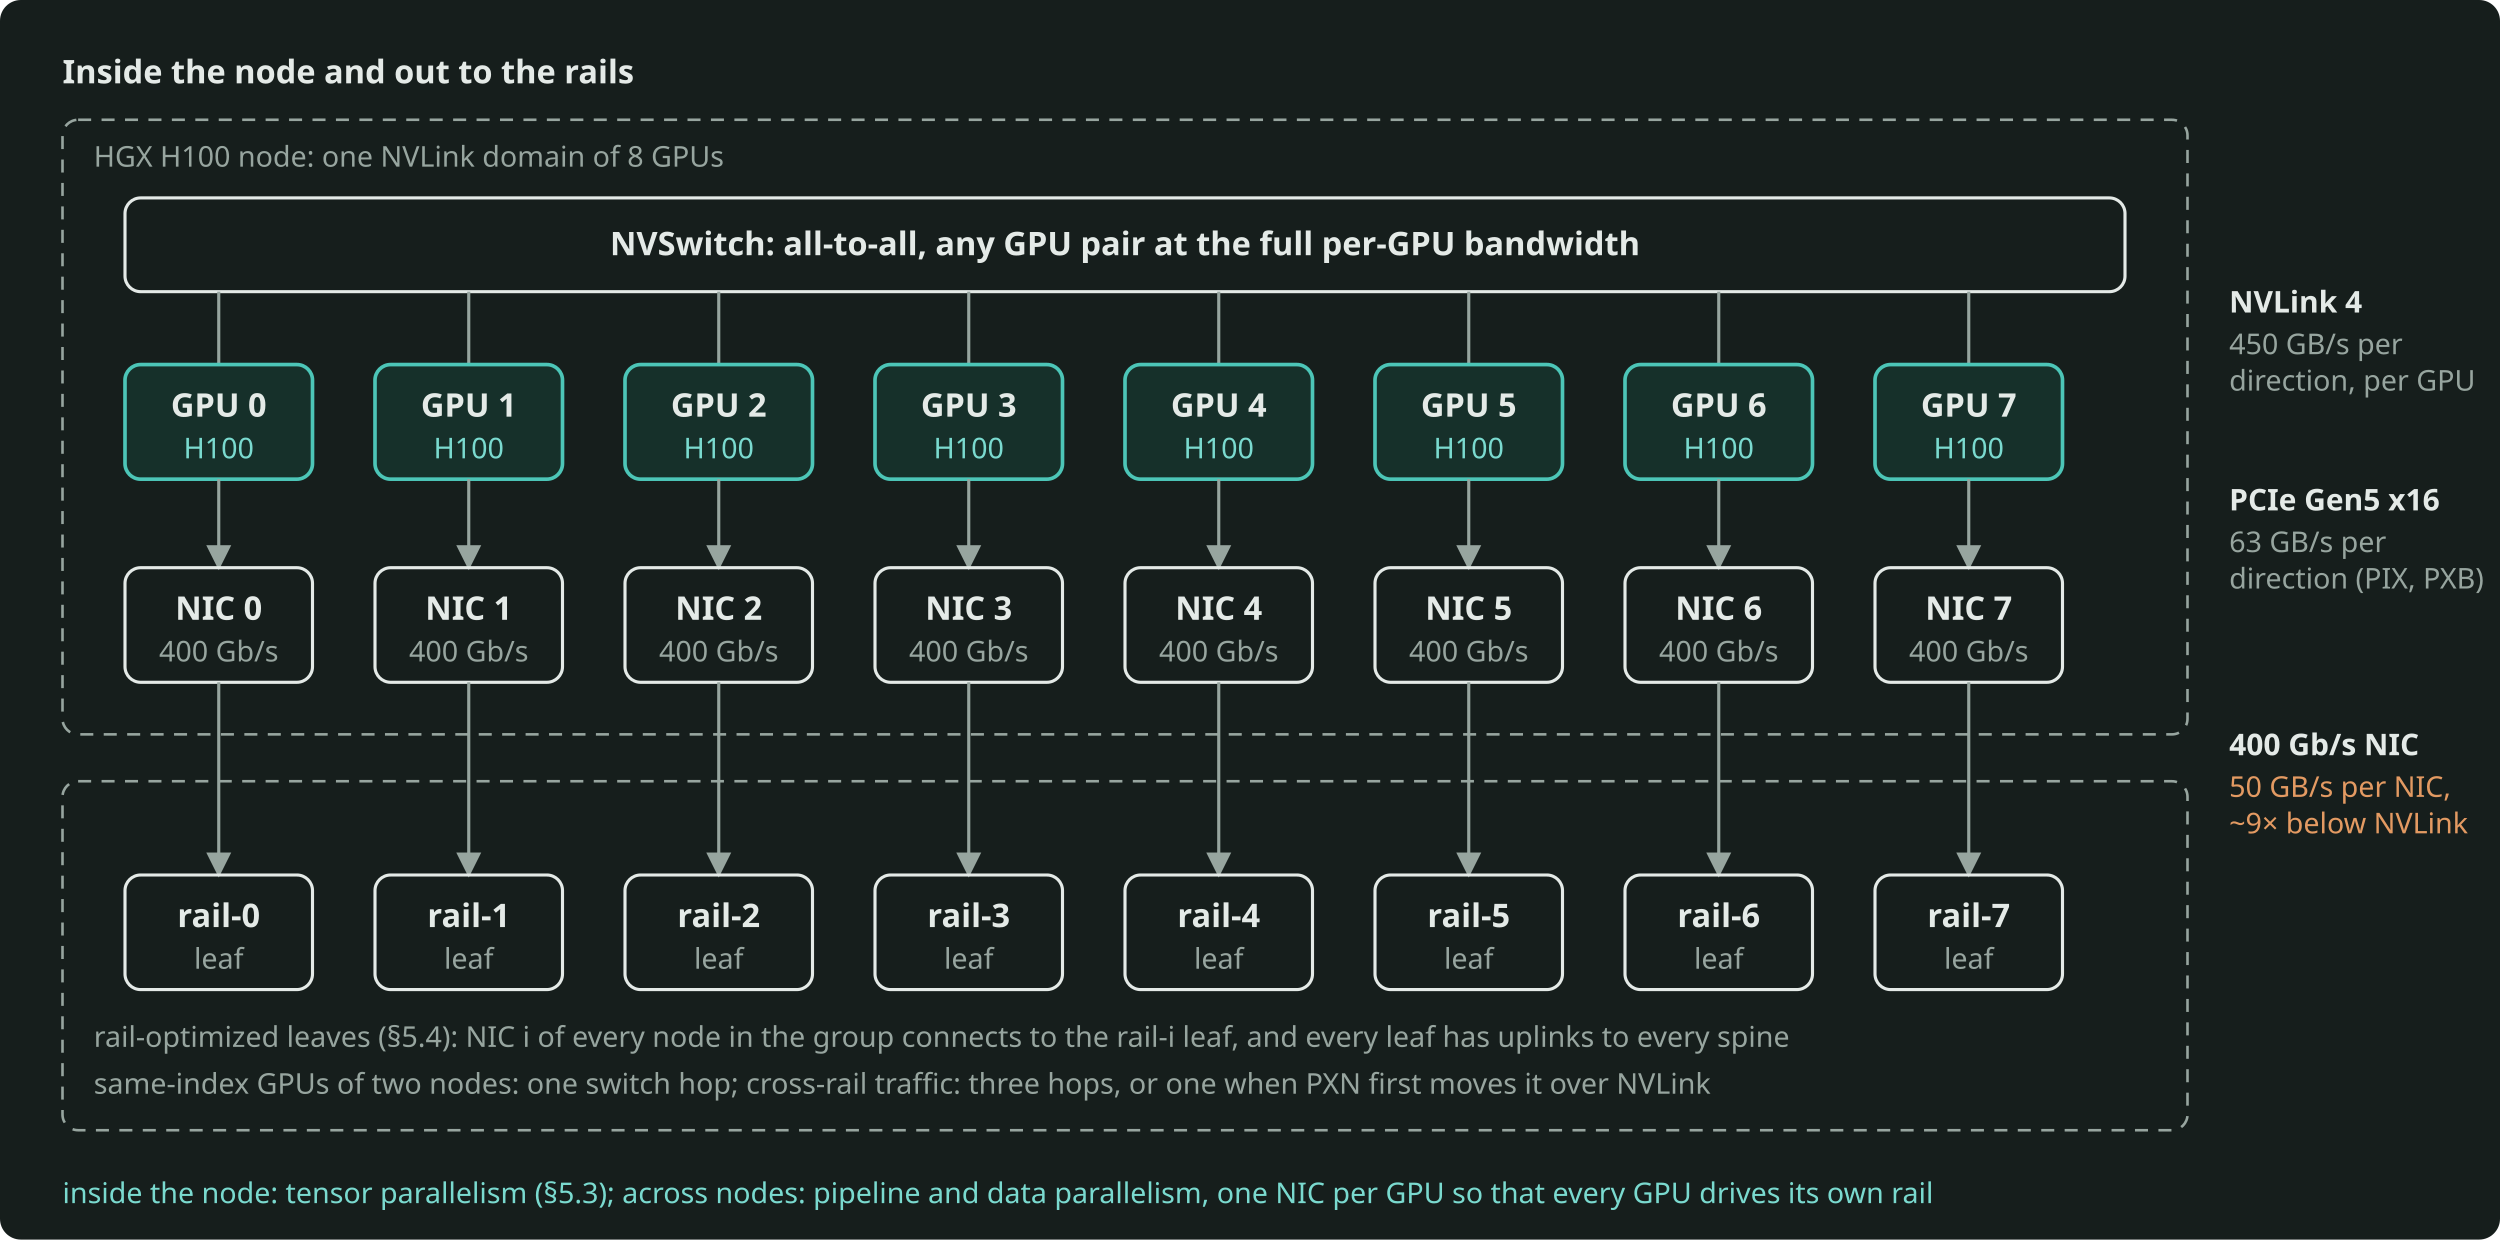
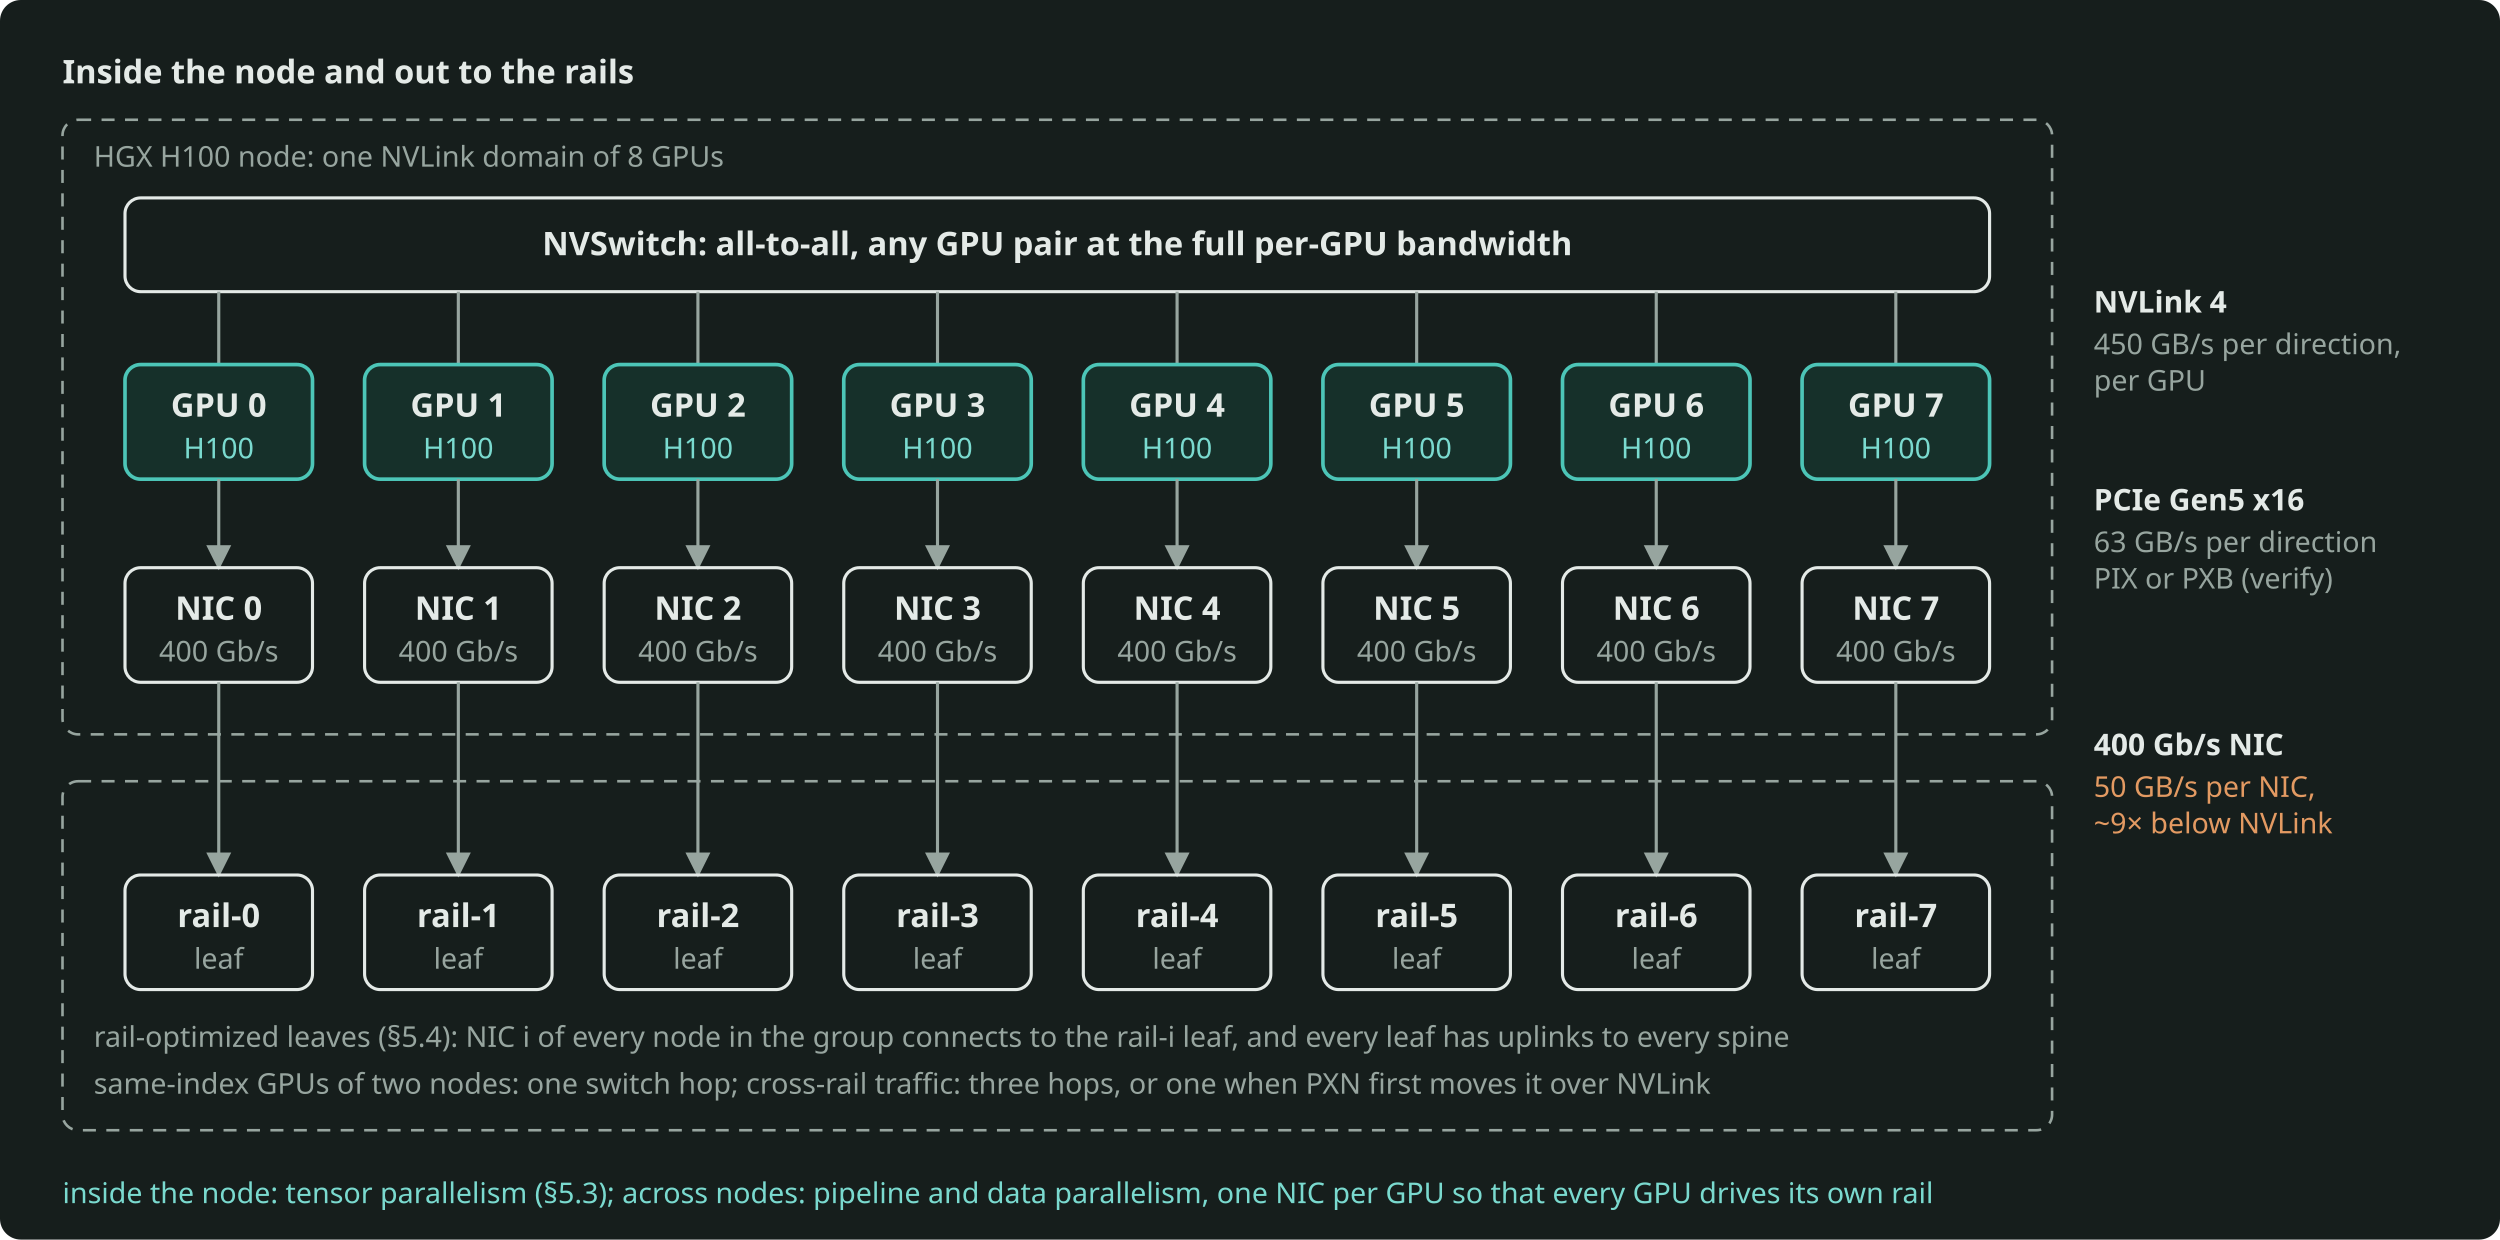
<svg xmlns="http://www.w3.org/2000/svg" width="960" height="476" viewBox="0 0 960 476" role="img" aria-label="One HGX H100 node: NVSwitch joins the 8 GPUs at 450 GB/s per direction, each GPU drives its own 400 Gb/s NIC over PCIe Gen5, and NIC i connects to the rail-i leaf switch." style="color: #E4EAE7">
  <rect x="0" y="0" width="960" height="476" rx="8" fill="#161E1C" />
  <defs>
    <marker id="arr" viewBox="0 0 10 10" refX="9" refY="5" markerWidth="8" markerHeight="8" orient="auto-start-reverse">
      <path d="M0 0 L10 5 L0 10 z" fill="#97A59F" />
    </marker>
    <marker id="arrA" viewBox="0 0 10 10" refX="9" refY="5" markerWidth="8" markerHeight="8" orient="auto-start-reverse">
      <path d="M0 0 L10 5 L0 10 z" fill="#4CC5B7" />
    </marker>
  </defs>
  <g font-family="Bricolage Grotesque, system-ui, sans-serif" font-size="12.5" fill="currentColor">
    <text x="24" y="32" font-weight="600">Inside the node and out to the rails</text>
-     <rect x="24" y="46" width="816" height="236" rx="6" fill="none" stroke="#97A59F" stroke-width="1" stroke-dasharray="5 4" />
+     <rect x="24" y="46" width="764" height="236" rx="6" fill="none" stroke="#97A59F" stroke-width="1" stroke-dasharray="5 4" />
    <text x="36" y="64" font-size="11" fill="#97A59F">HGX H100 node: one NVLink domain of 8 GPUs</text>
-     <rect x="48" y="76" width="768" height="36" rx="6" fill="none" stroke="currentColor" stroke-width="1.2" />
-     <text x="432" y="98" text-anchor="middle" font-weight="600">NVSwitch: all-to-all, any GPU pair at the full per-GPU bandwidth</text>
+     <rect x="48" y="76" width="716" height="36" rx="6" fill="none" stroke="currentColor" stroke-width="1.2" />
+     <text x="406" y="98" text-anchor="middle" font-weight="600">NVSwitch: all-to-all, any GPU pair at the full per-GPU bandwidth</text>
    <line x1="84.0" y1="112" x2="84.0" y2="140" stroke="#97A59F" stroke-width="1.2" />
    <rect x="48.0" y="140" width="72" height="44" rx="6" fill="#16302A" stroke="#4CC5B7" stroke-width="1.4" />
    <text x="84.0" y="160" text-anchor="middle" font-weight="600">GPU 0</text>
    <text x="84.0" y="176" text-anchor="middle" font-size="11" fill="#7ADACF">H100</text>
    <path d="M84.0 184 L84.0 218" fill="none" stroke="#97A59F" stroke-width="1.2" marker-end="url(#arr)" />
    <rect x="48.0" y="218" width="72" height="44" rx="6" fill="none" stroke="currentColor" stroke-width="1.2" />
    <text x="84.0" y="238" text-anchor="middle" font-weight="600">NIC 0</text>
    <text x="84.0" y="254" text-anchor="middle" font-size="11" fill="#97A59F">400 Gb/s</text>
    <path d="M84.0 262 L84.0 336" fill="none" stroke="#97A59F" stroke-width="1.2" marker-end="url(#arr)" />
    <rect x="48.0" y="336" width="72" height="44" rx="6" fill="none" stroke="currentColor" stroke-width="1.2" />
    <text x="84.0" y="356" text-anchor="middle" font-weight="600">rail-0</text>
    <text x="84.0" y="372" text-anchor="middle" font-size="11" fill="#97A59F">leaf</text>
-     <line x1="180.0" y1="112" x2="180.0" y2="140" stroke="#97A59F" stroke-width="1.2" />
-     <rect x="144.0" y="140" width="72" height="44" rx="6" fill="#16302A" stroke="#4CC5B7" stroke-width="1.4" />
-     <text x="180.0" y="160" text-anchor="middle" font-weight="600">GPU 1</text>
-     <text x="180.0" y="176" text-anchor="middle" font-size="11" fill="#7ADACF">H100</text>
-     <path d="M180.0 184 L180.0 218" fill="none" stroke="#97A59F" stroke-width="1.2" marker-end="url(#arr)" />
-     <rect x="144.0" y="218" width="72" height="44" rx="6" fill="none" stroke="currentColor" stroke-width="1.2" />
-     <text x="180.0" y="238" text-anchor="middle" font-weight="600">NIC 1</text>
-     <text x="180.0" y="254" text-anchor="middle" font-size="11" fill="#97A59F">400 Gb/s</text>
-     <path d="M180.0 262 L180.0 336" fill="none" stroke="#97A59F" stroke-width="1.2" marker-end="url(#arr)" />
-     <rect x="144.0" y="336" width="72" height="44" rx="6" fill="none" stroke="currentColor" stroke-width="1.2" />
-     <text x="180.0" y="356" text-anchor="middle" font-weight="600">rail-1</text>
-     <text x="180.0" y="372" text-anchor="middle" font-size="11" fill="#97A59F">leaf</text>
-     <line x1="276.0" y1="112" x2="276.0" y2="140" stroke="#97A59F" stroke-width="1.2" />
-     <rect x="240.0" y="140" width="72" height="44" rx="6" fill="#16302A" stroke="#4CC5B7" stroke-width="1.4" />
-     <text x="276.0" y="160" text-anchor="middle" font-weight="600">GPU 2</text>
-     <text x="276.0" y="176" text-anchor="middle" font-size="11" fill="#7ADACF">H100</text>
-     <path d="M276.0 184 L276.0 218" fill="none" stroke="#97A59F" stroke-width="1.2" marker-end="url(#arr)" />
-     <rect x="240.0" y="218" width="72" height="44" rx="6" fill="none" stroke="currentColor" stroke-width="1.2" />
-     <text x="276.0" y="238" text-anchor="middle" font-weight="600">NIC 2</text>
-     <text x="276.0" y="254" text-anchor="middle" font-size="11" fill="#97A59F">400 Gb/s</text>
-     <path d="M276.0 262 L276.0 336" fill="none" stroke="#97A59F" stroke-width="1.2" marker-end="url(#arr)" />
-     <rect x="240.0" y="336" width="72" height="44" rx="6" fill="none" stroke="currentColor" stroke-width="1.2" />
-     <text x="276.0" y="356" text-anchor="middle" font-weight="600">rail-2</text>
-     <text x="276.0" y="372" text-anchor="middle" font-size="11" fill="#97A59F">leaf</text>
-     <line x1="372.0" y1="112" x2="372.0" y2="140" stroke="#97A59F" stroke-width="1.2" />
-     <rect x="336.0" y="140" width="72" height="44" rx="6" fill="#16302A" stroke="#4CC5B7" stroke-width="1.4" />
-     <text x="372.0" y="160" text-anchor="middle" font-weight="600">GPU 3</text>
-     <text x="372.0" y="176" text-anchor="middle" font-size="11" fill="#7ADACF">H100</text>
-     <path d="M372.0 184 L372.0 218" fill="none" stroke="#97A59F" stroke-width="1.2" marker-end="url(#arr)" />
-     <rect x="336.0" y="218" width="72" height="44" rx="6" fill="none" stroke="currentColor" stroke-width="1.2" />
-     <text x="372.0" y="238" text-anchor="middle" font-weight="600">NIC 3</text>
-     <text x="372.0" y="254" text-anchor="middle" font-size="11" fill="#97A59F">400 Gb/s</text>
-     <path d="M372.0 262 L372.0 336" fill="none" stroke="#97A59F" stroke-width="1.2" marker-end="url(#arr)" />
-     <rect x="336.0" y="336" width="72" height="44" rx="6" fill="none" stroke="currentColor" stroke-width="1.2" />
-     <text x="372.0" y="356" text-anchor="middle" font-weight="600">rail-3</text>
-     <text x="372.0" y="372" text-anchor="middle" font-size="11" fill="#97A59F">leaf</text>
-     <line x1="468.0" y1="112" x2="468.0" y2="140" stroke="#97A59F" stroke-width="1.2" />
-     <rect x="432.0" y="140" width="72" height="44" rx="6" fill="#16302A" stroke="#4CC5B7" stroke-width="1.4" />
-     <text x="468.0" y="160" text-anchor="middle" font-weight="600">GPU 4</text>
-     <text x="468.0" y="176" text-anchor="middle" font-size="11" fill="#7ADACF">H100</text>
-     <path d="M468.0 184 L468.0 218" fill="none" stroke="#97A59F" stroke-width="1.2" marker-end="url(#arr)" />
-     <rect x="432.0" y="218" width="72" height="44" rx="6" fill="none" stroke="currentColor" stroke-width="1.2" />
-     <text x="468.0" y="238" text-anchor="middle" font-weight="600">NIC 4</text>
-     <text x="468.0" y="254" text-anchor="middle" font-size="11" fill="#97A59F">400 Gb/s</text>
-     <path d="M468.0 262 L468.0 336" fill="none" stroke="#97A59F" stroke-width="1.2" marker-end="url(#arr)" />
-     <rect x="432.0" y="336" width="72" height="44" rx="6" fill="none" stroke="currentColor" stroke-width="1.2" />
-     <text x="468.0" y="356" text-anchor="middle" font-weight="600">rail-4</text>
-     <text x="468.0" y="372" text-anchor="middle" font-size="11" fill="#97A59F">leaf</text>
-     <line x1="564.0" y1="112" x2="564.0" y2="140" stroke="#97A59F" stroke-width="1.2" />
-     <rect x="528.0" y="140" width="72" height="44" rx="6" fill="#16302A" stroke="#4CC5B7" stroke-width="1.4" />
-     <text x="564.0" y="160" text-anchor="middle" font-weight="600">GPU 5</text>
-     <text x="564.0" y="176" text-anchor="middle" font-size="11" fill="#7ADACF">H100</text>
-     <path d="M564.0 184 L564.0 218" fill="none" stroke="#97A59F" stroke-width="1.2" marker-end="url(#arr)" />
-     <rect x="528.0" y="218" width="72" height="44" rx="6" fill="none" stroke="currentColor" stroke-width="1.2" />
-     <text x="564.0" y="238" text-anchor="middle" font-weight="600">NIC 5</text>
-     <text x="564.0" y="254" text-anchor="middle" font-size="11" fill="#97A59F">400 Gb/s</text>
-     <path d="M564.0 262 L564.0 336" fill="none" stroke="#97A59F" stroke-width="1.2" marker-end="url(#arr)" />
-     <rect x="528.0" y="336" width="72" height="44" rx="6" fill="none" stroke="currentColor" stroke-width="1.2" />
-     <text x="564.0" y="356" text-anchor="middle" font-weight="600">rail-5</text>
-     <text x="564.0" y="372" text-anchor="middle" font-size="11" fill="#97A59F">leaf</text>
-     <line x1="660.0" y1="112" x2="660.0" y2="140" stroke="#97A59F" stroke-width="1.2" />
-     <rect x="624.0" y="140" width="72" height="44" rx="6" fill="#16302A" stroke="#4CC5B7" stroke-width="1.4" />
-     <text x="660.0" y="160" text-anchor="middle" font-weight="600">GPU 6</text>
-     <text x="660.0" y="176" text-anchor="middle" font-size="11" fill="#7ADACF">H100</text>
-     <path d="M660.0 184 L660.0 218" fill="none" stroke="#97A59F" stroke-width="1.2" marker-end="url(#arr)" />
-     <rect x="624.0" y="218" width="72" height="44" rx="6" fill="none" stroke="currentColor" stroke-width="1.2" />
-     <text x="660.0" y="238" text-anchor="middle" font-weight="600">NIC 6</text>
-     <text x="660.0" y="254" text-anchor="middle" font-size="11" fill="#97A59F">400 Gb/s</text>
-     <path d="M660.0 262 L660.0 336" fill="none" stroke="#97A59F" stroke-width="1.2" marker-end="url(#arr)" />
-     <rect x="624.0" y="336" width="72" height="44" rx="6" fill="none" stroke="currentColor" stroke-width="1.2" />
-     <text x="660.0" y="356" text-anchor="middle" font-weight="600">rail-6</text>
-     <text x="660.0" y="372" text-anchor="middle" font-size="11" fill="#97A59F">leaf</text>
-     <line x1="756.0" y1="112" x2="756.0" y2="140" stroke="#97A59F" stroke-width="1.2" />
-     <rect x="720.0" y="140" width="72" height="44" rx="6" fill="#16302A" stroke="#4CC5B7" stroke-width="1.4" />
-     <text x="756.0" y="160" text-anchor="middle" font-weight="600">GPU 7</text>
-     <text x="756.0" y="176" text-anchor="middle" font-size="11" fill="#7ADACF">H100</text>
-     <path d="M756.0 184 L756.0 218" fill="none" stroke="#97A59F" stroke-width="1.2" marker-end="url(#arr)" />
-     <rect x="720.0" y="218" width="72" height="44" rx="6" fill="none" stroke="currentColor" stroke-width="1.2" />
-     <text x="756.0" y="238" text-anchor="middle" font-weight="600">NIC 7</text>
-     <text x="756.0" y="254" text-anchor="middle" font-size="11" fill="#97A59F">400 Gb/s</text>
-     <path d="M756.0 262 L756.0 336" fill="none" stroke="#97A59F" stroke-width="1.2" marker-end="url(#arr)" />
-     <rect x="720.0" y="336" width="72" height="44" rx="6" fill="none" stroke="currentColor" stroke-width="1.2" />
-     <text x="756.0" y="356" text-anchor="middle" font-weight="600">rail-7</text>
-     <text x="756.0" y="372" text-anchor="middle" font-size="11" fill="#97A59F">leaf</text>
-     <text x="856" y="120" font-size="11.5" font-weight="600">NVLink 4</text>
-     <text x="856" y="136" font-size="11" fill="#97A59F">450 GB/s per</text>
-     <text x="856" y="150" font-size="11" fill="#97A59F">direction, per GPU</text>
-     <text x="856" y="196" font-size="11.5" font-weight="600">PCIe Gen5 x16</text>
-     <text x="856" y="212" font-size="11" fill="#97A59F">63 GB/s per</text>
-     <text x="856" y="226" font-size="11" fill="#97A59F">direction (PIX, PXB)</text>
-     <text x="856" y="290" font-size="11.5" font-weight="600">400 Gb/s NIC</text>
-     <text x="856" y="306" font-size="11" fill="#E39A62">50 GB/s per NIC,</text>
-     <text x="856" y="320" font-size="11" fill="#E39A62">~9× below NVLink</text>
-     <rect x="24" y="300" width="816" height="134" rx="6" fill="none" stroke="#97A59F" stroke-width="1" stroke-dasharray="5 4" />
+     <line x1="176.0" y1="112" x2="176.0" y2="140" stroke="#97A59F" stroke-width="1.2" />
+     <rect x="140.0" y="140" width="72" height="44" rx="6" fill="#16302A" stroke="#4CC5B7" stroke-width="1.4" />
+     <text x="176.0" y="160" text-anchor="middle" font-weight="600">GPU 1</text>
+     <text x="176.0" y="176" text-anchor="middle" font-size="11" fill="#7ADACF">H100</text>
+     <path d="M176.0 184 L176.0 218" fill="none" stroke="#97A59F" stroke-width="1.2" marker-end="url(#arr)" />
+     <rect x="140.0" y="218" width="72" height="44" rx="6" fill="none" stroke="currentColor" stroke-width="1.2" />
+     <text x="176.0" y="238" text-anchor="middle" font-weight="600">NIC 1</text>
+     <text x="176.0" y="254" text-anchor="middle" font-size="11" fill="#97A59F">400 Gb/s</text>
+     <path d="M176.0 262 L176.0 336" fill="none" stroke="#97A59F" stroke-width="1.2" marker-end="url(#arr)" />
+     <rect x="140.0" y="336" width="72" height="44" rx="6" fill="none" stroke="currentColor" stroke-width="1.2" />
+     <text x="176.0" y="356" text-anchor="middle" font-weight="600">rail-1</text>
+     <text x="176.0" y="372" text-anchor="middle" font-size="11" fill="#97A59F">leaf</text>
+     <line x1="268.0" y1="112" x2="268.0" y2="140" stroke="#97A59F" stroke-width="1.2" />
+     <rect x="232.0" y="140" width="72" height="44" rx="6" fill="#16302A" stroke="#4CC5B7" stroke-width="1.4" />
+     <text x="268.0" y="160" text-anchor="middle" font-weight="600">GPU 2</text>
+     <text x="268.0" y="176" text-anchor="middle" font-size="11" fill="#7ADACF">H100</text>
+     <path d="M268.0 184 L268.0 218" fill="none" stroke="#97A59F" stroke-width="1.2" marker-end="url(#arr)" />
+     <rect x="232.0" y="218" width="72" height="44" rx="6" fill="none" stroke="currentColor" stroke-width="1.2" />
+     <text x="268.0" y="238" text-anchor="middle" font-weight="600">NIC 2</text>
+     <text x="268.0" y="254" text-anchor="middle" font-size="11" fill="#97A59F">400 Gb/s</text>
+     <path d="M268.0 262 L268.0 336" fill="none" stroke="#97A59F" stroke-width="1.2" marker-end="url(#arr)" />
+     <rect x="232.0" y="336" width="72" height="44" rx="6" fill="none" stroke="currentColor" stroke-width="1.2" />
+     <text x="268.0" y="356" text-anchor="middle" font-weight="600">rail-2</text>
+     <text x="268.0" y="372" text-anchor="middle" font-size="11" fill="#97A59F">leaf</text>
+     <line x1="360.0" y1="112" x2="360.0" y2="140" stroke="#97A59F" stroke-width="1.2" />
+     <rect x="324.0" y="140" width="72" height="44" rx="6" fill="#16302A" stroke="#4CC5B7" stroke-width="1.4" />
+     <text x="360.0" y="160" text-anchor="middle" font-weight="600">GPU 3</text>
+     <text x="360.0" y="176" text-anchor="middle" font-size="11" fill="#7ADACF">H100</text>
+     <path d="M360.0 184 L360.0 218" fill="none" stroke="#97A59F" stroke-width="1.2" marker-end="url(#arr)" />
+     <rect x="324.0" y="218" width="72" height="44" rx="6" fill="none" stroke="currentColor" stroke-width="1.2" />
+     <text x="360.0" y="238" text-anchor="middle" font-weight="600">NIC 3</text>
+     <text x="360.0" y="254" text-anchor="middle" font-size="11" fill="#97A59F">400 Gb/s</text>
+     <path d="M360.0 262 L360.0 336" fill="none" stroke="#97A59F" stroke-width="1.2" marker-end="url(#arr)" />
+     <rect x="324.0" y="336" width="72" height="44" rx="6" fill="none" stroke="currentColor" stroke-width="1.2" />
+     <text x="360.0" y="356" text-anchor="middle" font-weight="600">rail-3</text>
+     <text x="360.0" y="372" text-anchor="middle" font-size="11" fill="#97A59F">leaf</text>
+     <line x1="452.0" y1="112" x2="452.0" y2="140" stroke="#97A59F" stroke-width="1.2" />
+     <rect x="416.0" y="140" width="72" height="44" rx="6" fill="#16302A" stroke="#4CC5B7" stroke-width="1.4" />
+     <text x="452.0" y="160" text-anchor="middle" font-weight="600">GPU 4</text>
+     <text x="452.0" y="176" text-anchor="middle" font-size="11" fill="#7ADACF">H100</text>
+     <path d="M452.0 184 L452.0 218" fill="none" stroke="#97A59F" stroke-width="1.2" marker-end="url(#arr)" />
+     <rect x="416.0" y="218" width="72" height="44" rx="6" fill="none" stroke="currentColor" stroke-width="1.2" />
+     <text x="452.0" y="238" text-anchor="middle" font-weight="600">NIC 4</text>
+     <text x="452.0" y="254" text-anchor="middle" font-size="11" fill="#97A59F">400 Gb/s</text>
+     <path d="M452.0 262 L452.0 336" fill="none" stroke="#97A59F" stroke-width="1.2" marker-end="url(#arr)" />
+     <rect x="416.0" y="336" width="72" height="44" rx="6" fill="none" stroke="currentColor" stroke-width="1.2" />
+     <text x="452.0" y="356" text-anchor="middle" font-weight="600">rail-4</text>
+     <text x="452.0" y="372" text-anchor="middle" font-size="11" fill="#97A59F">leaf</text>
+     <line x1="544.0" y1="112" x2="544.0" y2="140" stroke="#97A59F" stroke-width="1.2" />
+     <rect x="508.0" y="140" width="72" height="44" rx="6" fill="#16302A" stroke="#4CC5B7" stroke-width="1.4" />
+     <text x="544.0" y="160" text-anchor="middle" font-weight="600">GPU 5</text>
+     <text x="544.0" y="176" text-anchor="middle" font-size="11" fill="#7ADACF">H100</text>
+     <path d="M544.0 184 L544.0 218" fill="none" stroke="#97A59F" stroke-width="1.2" marker-end="url(#arr)" />
+     <rect x="508.0" y="218" width="72" height="44" rx="6" fill="none" stroke="currentColor" stroke-width="1.2" />
+     <text x="544.0" y="238" text-anchor="middle" font-weight="600">NIC 5</text>
+     <text x="544.0" y="254" text-anchor="middle" font-size="11" fill="#97A59F">400 Gb/s</text>
+     <path d="M544.0 262 L544.0 336" fill="none" stroke="#97A59F" stroke-width="1.2" marker-end="url(#arr)" />
+     <rect x="508.0" y="336" width="72" height="44" rx="6" fill="none" stroke="currentColor" stroke-width="1.2" />
+     <text x="544.0" y="356" text-anchor="middle" font-weight="600">rail-5</text>
+     <text x="544.0" y="372" text-anchor="middle" font-size="11" fill="#97A59F">leaf</text>
+     <line x1="636.0" y1="112" x2="636.0" y2="140" stroke="#97A59F" stroke-width="1.2" />
+     <rect x="600.0" y="140" width="72" height="44" rx="6" fill="#16302A" stroke="#4CC5B7" stroke-width="1.4" />
+     <text x="636.0" y="160" text-anchor="middle" font-weight="600">GPU 6</text>
+     <text x="636.0" y="176" text-anchor="middle" font-size="11" fill="#7ADACF">H100</text>
+     <path d="M636.0 184 L636.0 218" fill="none" stroke="#97A59F" stroke-width="1.2" marker-end="url(#arr)" />
+     <rect x="600.0" y="218" width="72" height="44" rx="6" fill="none" stroke="currentColor" stroke-width="1.2" />
+     <text x="636.0" y="238" text-anchor="middle" font-weight="600">NIC 6</text>
+     <text x="636.0" y="254" text-anchor="middle" font-size="11" fill="#97A59F">400 Gb/s</text>
+     <path d="M636.0 262 L636.0 336" fill="none" stroke="#97A59F" stroke-width="1.2" marker-end="url(#arr)" />
+     <rect x="600.0" y="336" width="72" height="44" rx="6" fill="none" stroke="currentColor" stroke-width="1.2" />
+     <text x="636.0" y="356" text-anchor="middle" font-weight="600">rail-6</text>
+     <text x="636.0" y="372" text-anchor="middle" font-size="11" fill="#97A59F">leaf</text>
+     <line x1="728.0" y1="112" x2="728.0" y2="140" stroke="#97A59F" stroke-width="1.2" />
+     <rect x="692.0" y="140" width="72" height="44" rx="6" fill="#16302A" stroke="#4CC5B7" stroke-width="1.4" />
+     <text x="728.0" y="160" text-anchor="middle" font-weight="600">GPU 7</text>
+     <text x="728.0" y="176" text-anchor="middle" font-size="11" fill="#7ADACF">H100</text>
+     <path d="M728.0 184 L728.0 218" fill="none" stroke="#97A59F" stroke-width="1.2" marker-end="url(#arr)" />
+     <rect x="692.0" y="218" width="72" height="44" rx="6" fill="none" stroke="currentColor" stroke-width="1.2" />
+     <text x="728.0" y="238" text-anchor="middle" font-weight="600">NIC 7</text>
+     <text x="728.0" y="254" text-anchor="middle" font-size="11" fill="#97A59F">400 Gb/s</text>
+     <path d="M728.0 262 L728.0 336" fill="none" stroke="#97A59F" stroke-width="1.2" marker-end="url(#arr)" />
+     <rect x="692.0" y="336" width="72" height="44" rx="6" fill="none" stroke="currentColor" stroke-width="1.2" />
+     <text x="728.0" y="356" text-anchor="middle" font-weight="600">rail-7</text>
+     <text x="728.0" y="372" text-anchor="middle" font-size="11" fill="#97A59F">leaf</text>
+     <text x="804" y="120" font-size="11.5" font-weight="600">NVLink 4</text>
+     <text x="804" y="136" font-size="11" fill="#97A59F">450 GB/s per direction,</text>
+     <text x="804" y="150" font-size="11" fill="#97A59F">per GPU</text>
+     <text x="804" y="196" font-size="11.5" font-weight="600">PCIe Gen5 x16</text>
+     <text x="804" y="212" font-size="11" fill="#97A59F">63 GB/s per direction</text>
+     <text x="804" y="226" font-size="11" fill="#97A59F">PIX or PXB (verify)</text>
+     <text x="804" y="290" font-size="11.5" font-weight="600">400 Gb/s NIC</text>
+     <text x="804" y="306" font-size="11" fill="#E39A62">50 GB/s per NIC,</text>
+     <text x="804" y="320" font-size="11" fill="#E39A62">~9× below NVLink</text>
+     <rect x="24" y="300" width="764" height="134" rx="6" fill="none" stroke="#97A59F" stroke-width="1" stroke-dasharray="5 4" />
    <text x="36" y="402" font-size="11" fill="#97A59F">rail-optimized leaves (§5.4): NIC i of every node in the group connects to the rail-i leaf, and every leaf has uplinks to every spine</text>
    <text x="36" y="420" font-size="11" fill="#97A59F">same-index GPUs of two nodes: one switch hop; cross-rail traffic: three hops, or one when PXN first moves it over NVLink</text>
    <text x="24" y="462" font-size="11" fill="#7ADACF">inside the node: tensor parallelism (§5.3); across nodes: pipeline and data parallelism, one NIC per GPU so that every GPU drives its own rail</text>
  </g>
</svg>
